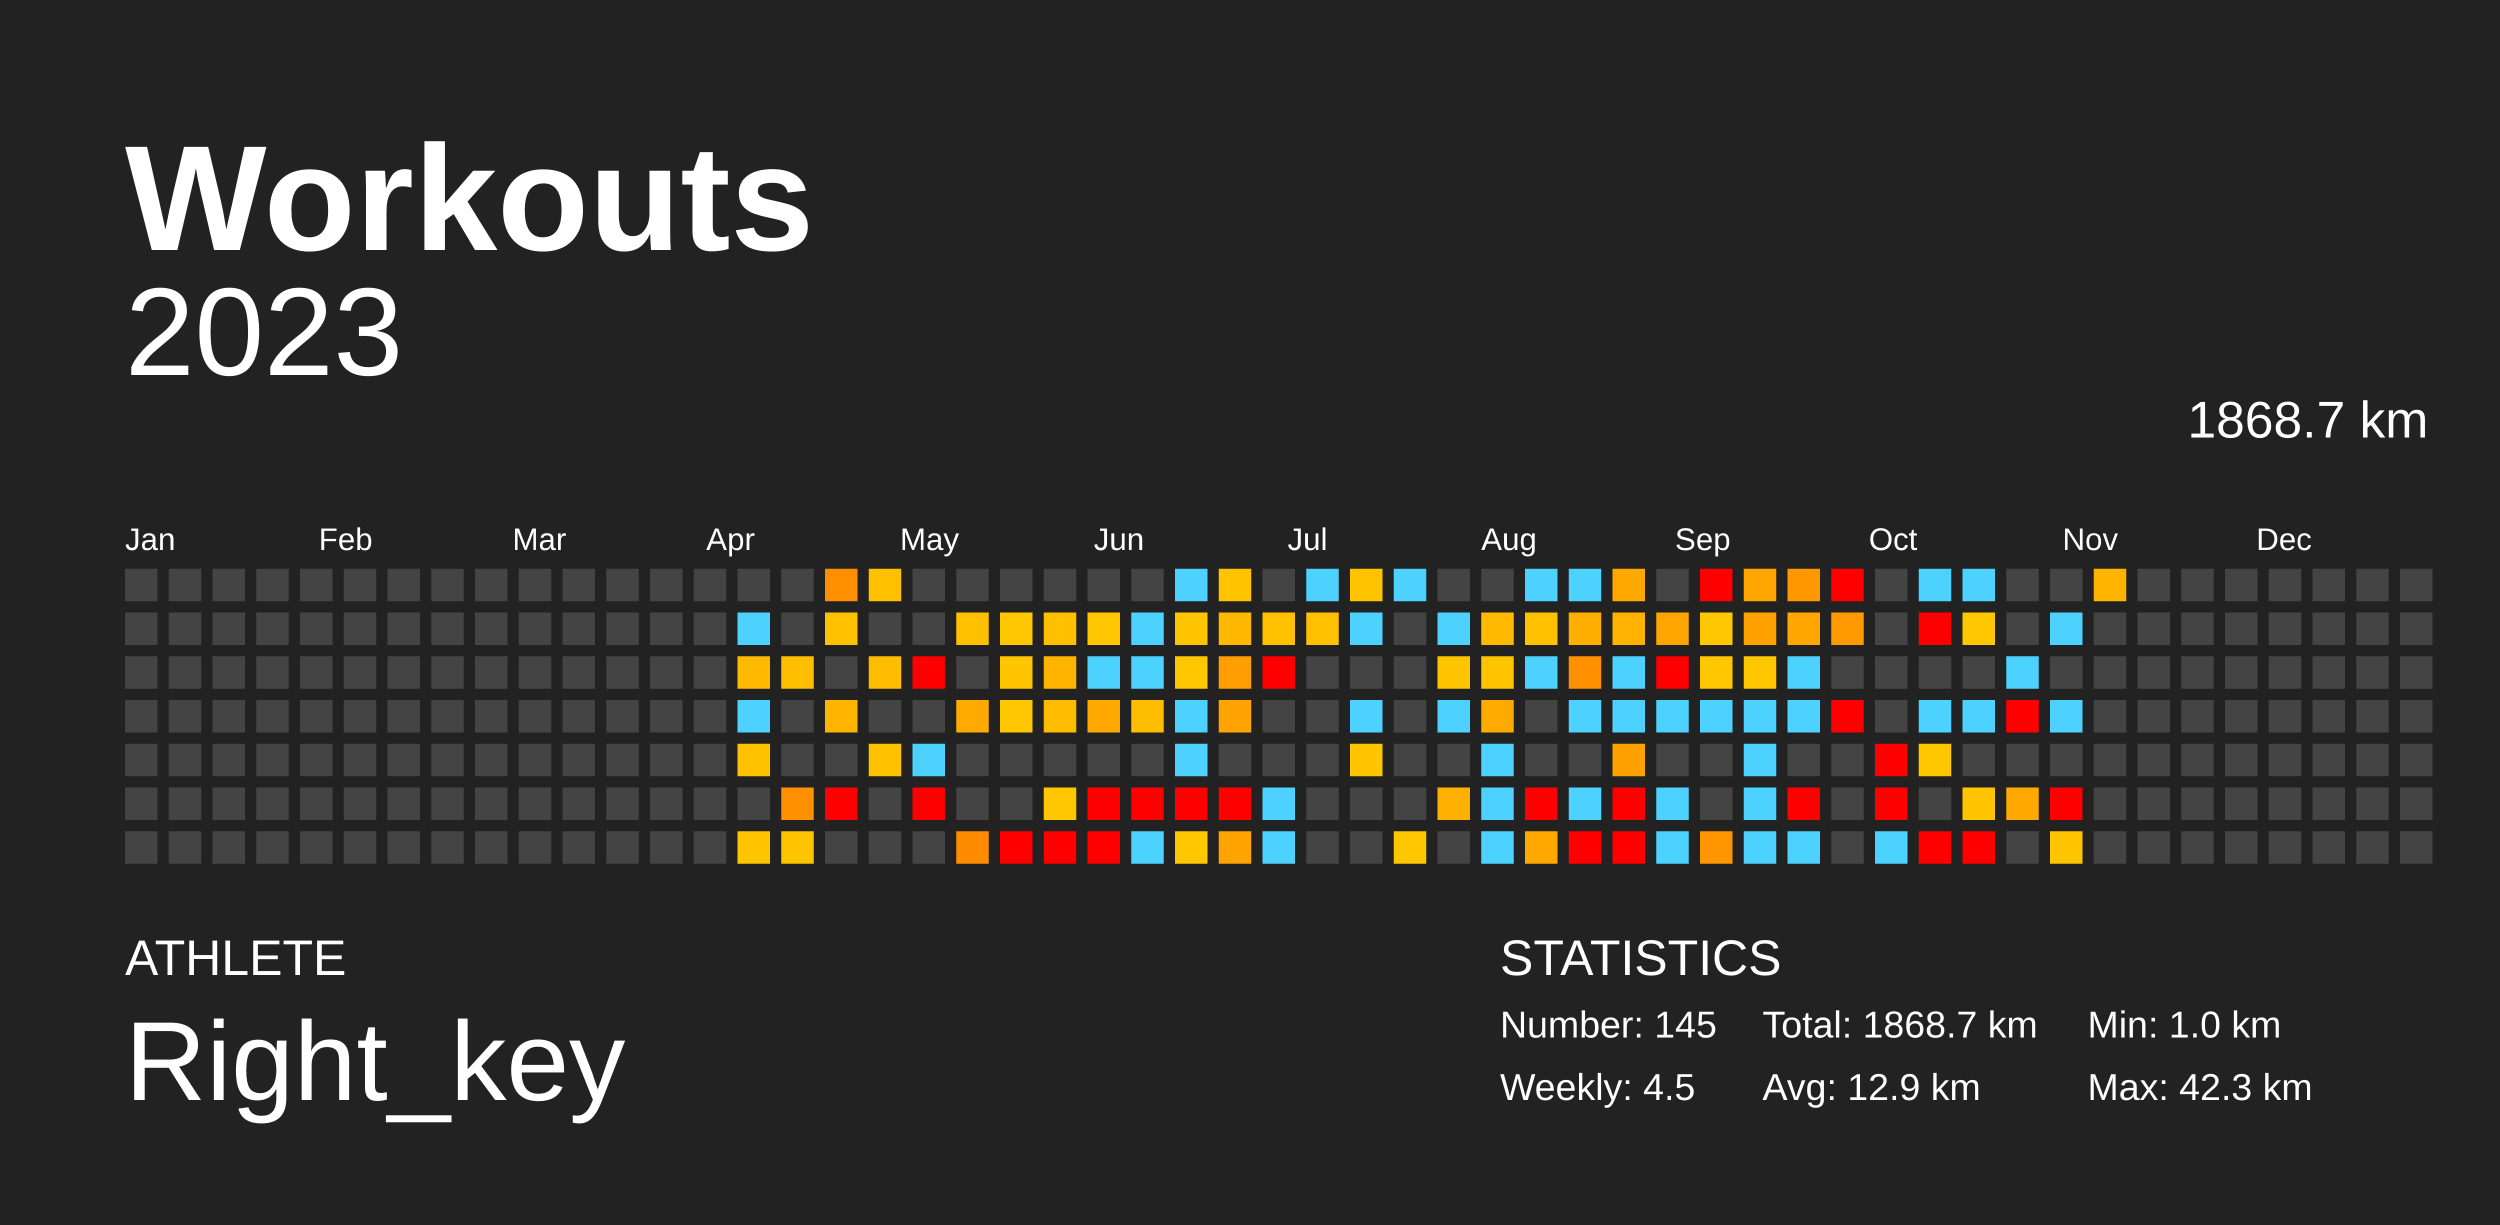
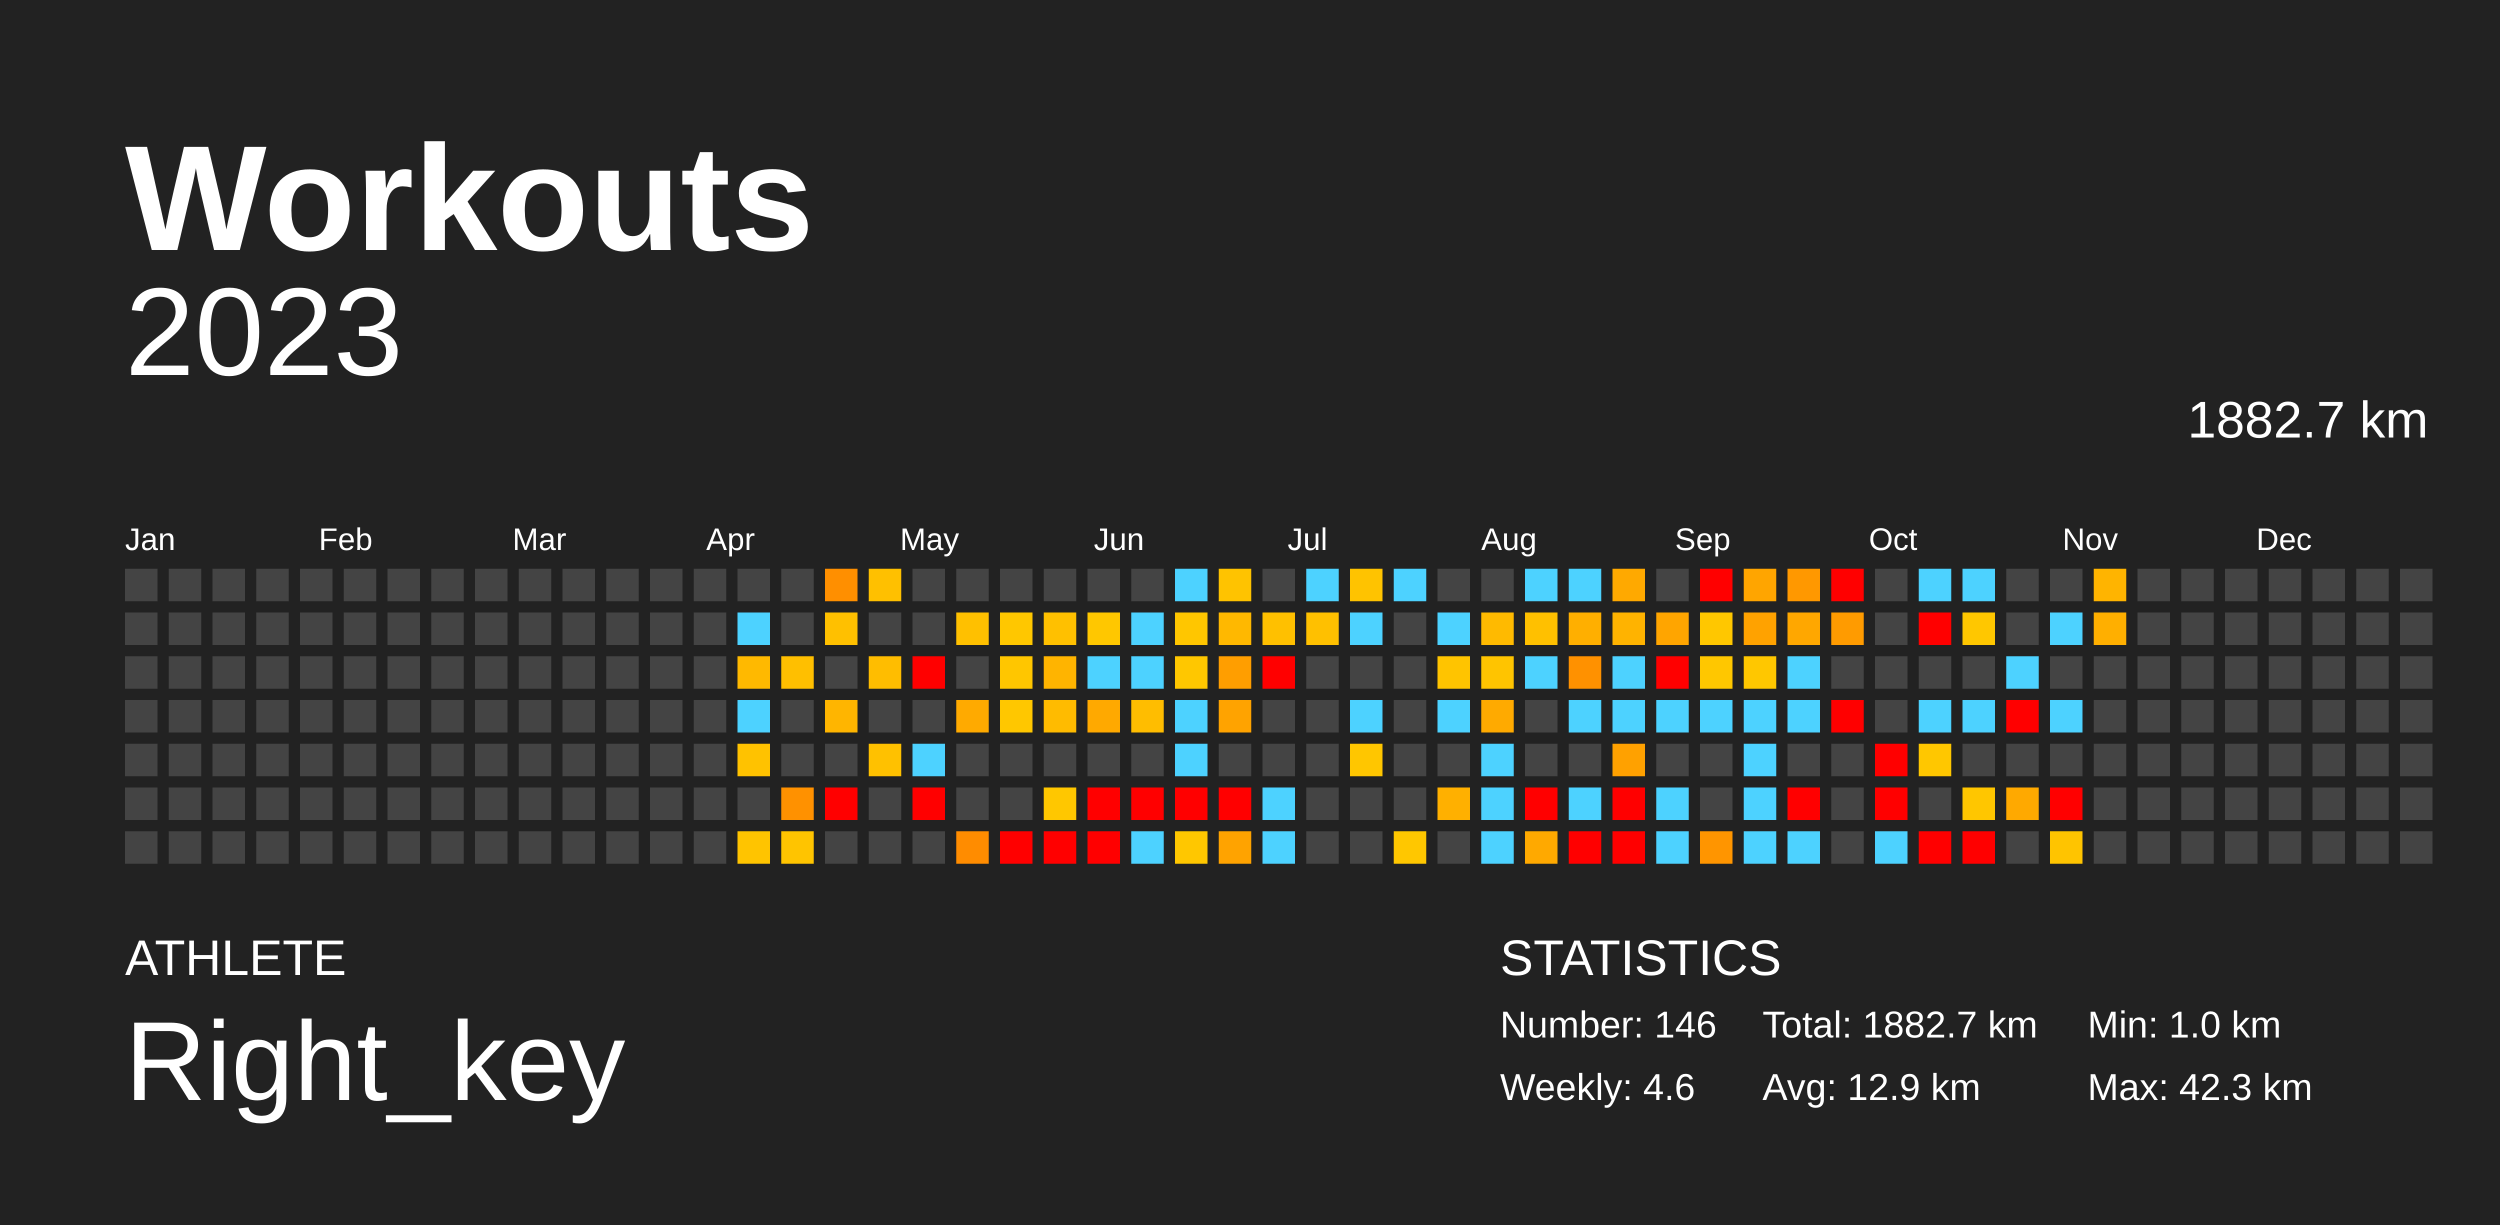
<svg xmlns="http://www.w3.org/2000/svg" baseProfile="full" height="98mm" version="1.1" viewBox="0,0,200,98" width="200mm">
  <defs />
  <rect fill="#222222" height="98" width="200" x="0" y="0" />
  <text fill="#FFFFFF" style="font-size:12px; font-family:Arial; font-weight:bold;" x="10" y="20">Workouts</text>
  <text fill="#FFFFFF" style="font-size:4px; font-family:Arial" x="10" y="78">ATHLETE</text>
  <text fill="#FFFFFF" style="font-size:9px; font-family:Arial" x="10" y="88">Right_key</text>
  <text fill="#FFFFFF" style="font-size:4px; font-family:Arial" x="120" y="78">STATISTICS</text>
-   <text fill="#FFFFFF" style="font-size:3px; font-family:Arial" x="120" y="83">Number: 145</text>
-   <text fill="#FFFFFF" style="font-size:3px; font-family:Arial" x="120" y="88">Weekly: 4.5</text>
-   <text fill="#FFFFFF" style="font-size:3px; font-family:Arial" x="141" y="83">Total: 1868.7 km</text>
+   <text fill="#FFFFFF" style="font-size:3px; font-family:Arial" x="120" y="83">Number: 146</text>
+   <text fill="#FFFFFF" style="font-size:3px; font-family:Arial" x="120" y="88">Weekly: 4.6</text>
+   <text fill="#FFFFFF" style="font-size:3px; font-family:Arial" x="141" y="83">Total: 1882.7 km</text>
  <text fill="#FFFFFF" style="font-size:3px; font-family:Arial" x="141" y="88">Avg: 12.9 km</text>
  <text fill="#FFFFFF" style="font-size:3px; font-family:Arial" x="167" y="83">Min: 1.0 km</text>
  <text fill="#FFFFFF" style="font-size:3px; font-family:Arial" x="167" y="88">Max: 42.3 km</text>
  <text alignment-baseline="hanging" fill="#FFFFFF" style="font-size:10.0px; font-family:Arial;" x="10" y="30">2023</text>
-   <text alignment-baseline="hanging" fill="#FFFFFF" style="font-size:4.125px; font-family:Arial;" x="175" y="35">1868.7 km</text>
+   <text alignment-baseline="hanging" fill="#FFFFFF" style="font-size:4.125px; font-family:Arial;" x="175" y="35">1882.7 km</text>
  <text fill="#FFFFFF" style="font-size:2.5px; font-family:Arial" x="10.0" y="44">Jan</text>
  <text fill="#FFFFFF" style="font-size:2.5px; font-family:Arial" x="25.5" y="44">Feb</text>
  <text fill="#FFFFFF" style="font-size:2.5px; font-family:Arial" x="41.0" y="44">Mar</text>
  <text fill="#FFFFFF" style="font-size:2.5px; font-family:Arial" x="56.5" y="44">Apr</text>
  <text fill="#FFFFFF" style="font-size:2.5px; font-family:Arial" x="72.0" y="44">May</text>
  <text fill="#FFFFFF" style="font-size:2.5px; font-family:Arial" x="87.5" y="44">Jun</text>
  <text fill="#FFFFFF" style="font-size:2.5px; font-family:Arial" x="103.0" y="44">Jul</text>
  <text fill="#FFFFFF" style="font-size:2.5px; font-family:Arial" x="118.5" y="44">Aug</text>
  <text fill="#FFFFFF" style="font-size:2.5px; font-family:Arial" x="134.0" y="44">Sep</text>
  <text fill="#FFFFFF" style="font-size:2.5px; font-family:Arial" x="149.5" y="44">Oct</text>
  <text fill="#FFFFFF" style="font-size:2.5px; font-family:Arial" x="165.0" y="44">Nov</text>
  <text fill="#FFFFFF" style="font-size:2.5px; font-family:Arial" x="180.5" y="44">Dec</text>
  <rect fill="#444444" height="2.6" width="2.6" x="10.0" y="45.5" />
  <rect fill="#444444" height="2.6" width="2.6" x="10.0" y="49.0" />
  <rect fill="#444444" height="2.6" width="2.6" x="10.0" y="52.5" />
  <rect fill="#444444" height="2.6" width="2.6" x="10.0" y="56.0" />
  <rect fill="#444444" height="2.6" width="2.6" x="10.0" y="59.5" />
  <rect fill="#444444" height="2.6" width="2.6" x="10.0" y="63.0" />
  <rect fill="#444444" height="2.6" width="2.6" x="10.0" y="66.5" />
  <rect fill="#444444" height="2.6" width="2.6" x="13.5" y="45.5" />
  <rect fill="#444444" height="2.6" width="2.6" x="13.5" y="49.0" />
  <rect fill="#444444" height="2.6" width="2.6" x="13.5" y="52.5" />
  <rect fill="#444444" height="2.6" width="2.6" x="13.5" y="56.0" />
  <rect fill="#444444" height="2.6" width="2.6" x="13.5" y="59.5" />
  <rect fill="#444444" height="2.6" width="2.6" x="13.5" y="63.0" />
  <rect fill="#444444" height="2.6" width="2.6" x="13.5" y="66.5" />
  <rect fill="#444444" height="2.6" width="2.6" x="17.0" y="45.5" />
  <rect fill="#444444" height="2.6" width="2.6" x="17.0" y="49.0" />
  <rect fill="#444444" height="2.6" width="2.6" x="17.0" y="52.5" />
  <rect fill="#444444" height="2.6" width="2.6" x="17.0" y="56.0" />
  <rect fill="#444444" height="2.6" width="2.6" x="17.0" y="59.5" />
  <rect fill="#444444" height="2.6" width="2.6" x="17.0" y="63.0" />
  <rect fill="#444444" height="2.6" width="2.6" x="17.0" y="66.5" />
  <rect fill="#444444" height="2.6" width="2.6" x="20.5" y="45.5" />
  <rect fill="#444444" height="2.6" width="2.6" x="20.5" y="49.0" />
  <rect fill="#444444" height="2.6" width="2.6" x="20.5" y="52.5" />
  <rect fill="#444444" height="2.6" width="2.6" x="20.5" y="56.0" />
  <rect fill="#444444" height="2.6" width="2.6" x="20.5" y="59.5" />
  <rect fill="#444444" height="2.6" width="2.6" x="20.5" y="63.0" />
  <rect fill="#444444" height="2.6" width="2.6" x="20.5" y="66.5" />
  <rect fill="#444444" height="2.6" width="2.6" x="24.0" y="45.5" />
  <rect fill="#444444" height="2.6" width="2.6" x="24.0" y="49.0" />
  <rect fill="#444444" height="2.6" width="2.6" x="24.0" y="52.5" />
  <rect fill="#444444" height="2.6" width="2.6" x="24.0" y="56.0" />
  <rect fill="#444444" height="2.6" width="2.6" x="24.0" y="59.5" />
  <rect fill="#444444" height="2.6" width="2.6" x="24.0" y="63.0" />
  <rect fill="#444444" height="2.6" width="2.6" x="24.0" y="66.5" />
  <rect fill="#444444" height="2.6" width="2.6" x="27.5" y="45.5" />
  <rect fill="#444444" height="2.6" width="2.6" x="27.5" y="49.0" />
  <rect fill="#444444" height="2.6" width="2.6" x="27.5" y="52.5" />
  <rect fill="#444444" height="2.6" width="2.6" x="27.5" y="56.0" />
  <rect fill="#444444" height="2.6" width="2.6" x="27.5" y="59.5" />
  <rect fill="#444444" height="2.6" width="2.6" x="27.5" y="63.0" />
  <rect fill="#444444" height="2.6" width="2.6" x="27.5" y="66.5" />
  <rect fill="#444444" height="2.6" width="2.6" x="31.0" y="45.5" />
  <rect fill="#444444" height="2.6" width="2.6" x="31.0" y="49.0" />
  <rect fill="#444444" height="2.6" width="2.6" x="31.0" y="52.5" />
  <rect fill="#444444" height="2.6" width="2.6" x="31.0" y="56.0" />
  <rect fill="#444444" height="2.6" width="2.6" x="31.0" y="59.5" />
  <rect fill="#444444" height="2.6" width="2.6" x="31.0" y="63.0" />
  <rect fill="#444444" height="2.6" width="2.6" x="31.0" y="66.5" />
  <rect fill="#444444" height="2.6" width="2.6" x="34.5" y="45.5" />
  <rect fill="#444444" height="2.6" width="2.6" x="34.5" y="49.0" />
  <rect fill="#444444" height="2.6" width="2.6" x="34.5" y="52.5" />
  <rect fill="#444444" height="2.6" width="2.6" x="34.5" y="56.0" />
  <rect fill="#444444" height="2.6" width="2.6" x="34.5" y="59.5" />
  <rect fill="#444444" height="2.6" width="2.6" x="34.5" y="63.0" />
  <rect fill="#444444" height="2.6" width="2.6" x="34.5" y="66.5" />
  <rect fill="#444444" height="2.6" width="2.6" x="38.0" y="45.5" />
  <rect fill="#444444" height="2.6" width="2.6" x="38.0" y="49.0" />
  <rect fill="#444444" height="2.6" width="2.6" x="38.0" y="52.5" />
  <rect fill="#444444" height="2.6" width="2.6" x="38.0" y="56.0" />
  <rect fill="#444444" height="2.6" width="2.6" x="38.0" y="59.5" />
  <rect fill="#444444" height="2.6" width="2.6" x="38.0" y="63.0" />
  <rect fill="#444444" height="2.6" width="2.6" x="38.0" y="66.5" />
  <rect fill="#444444" height="2.6" width="2.6" x="41.5" y="45.5" />
  <rect fill="#444444" height="2.6" width="2.6" x="41.5" y="49.0" />
  <rect fill="#444444" height="2.6" width="2.6" x="41.5" y="52.5" />
  <rect fill="#444444" height="2.6" width="2.6" x="41.5" y="56.0" />
  <rect fill="#444444" height="2.6" width="2.6" x="41.5" y="59.5" />
  <rect fill="#444444" height="2.6" width="2.6" x="41.5" y="63.0" />
  <rect fill="#444444" height="2.6" width="2.6" x="41.5" y="66.5" />
  <rect fill="#444444" height="2.6" width="2.6" x="45.0" y="45.5" />
  <rect fill="#444444" height="2.6" width="2.6" x="45.0" y="49.0" />
  <rect fill="#444444" height="2.6" width="2.6" x="45.0" y="52.5" />
  <rect fill="#444444" height="2.6" width="2.6" x="45.0" y="56.0" />
  <rect fill="#444444" height="2.6" width="2.6" x="45.0" y="59.5" />
  <rect fill="#444444" height="2.6" width="2.6" x="45.0" y="63.0" />
  <rect fill="#444444" height="2.6" width="2.6" x="45.0" y="66.5" />
  <rect fill="#444444" height="2.6" width="2.6" x="48.5" y="45.5" />
  <rect fill="#444444" height="2.6" width="2.6" x="48.5" y="49.0" />
  <rect fill="#444444" height="2.6" width="2.6" x="48.5" y="52.5" />
  <rect fill="#444444" height="2.6" width="2.6" x="48.5" y="56.0" />
  <rect fill="#444444" height="2.6" width="2.6" x="48.5" y="59.5" />
  <rect fill="#444444" height="2.6" width="2.6" x="48.5" y="63.0" />
  <rect fill="#444444" height="2.6" width="2.6" x="48.5" y="66.5" />
  <rect fill="#444444" height="2.6" width="2.6" x="52.0" y="45.5" />
  <rect fill="#444444" height="2.6" width="2.6" x="52.0" y="49.0" />
  <rect fill="#444444" height="2.6" width="2.6" x="52.0" y="52.5" />
  <rect fill="#444444" height="2.6" width="2.6" x="52.0" y="56.0" />
  <rect fill="#444444" height="2.6" width="2.6" x="52.0" y="59.5" />
  <rect fill="#444444" height="2.6" width="2.6" x="52.0" y="63.0" />
  <rect fill="#444444" height="2.6" width="2.6" x="52.0" y="66.5" />
  <rect fill="#444444" height="2.6" width="2.6" x="55.5" y="45.5" />
  <rect fill="#444444" height="2.6" width="2.6" x="55.5" y="49.0" />
  <rect fill="#444444" height="2.6" width="2.6" x="55.5" y="52.5" />
  <rect fill="#444444" height="2.6" width="2.6" x="55.5" y="56.0" />
  <rect fill="#444444" height="2.6" width="2.6" x="55.5" y="59.5" />
  <rect fill="#444444" height="2.6" width="2.6" x="55.5" y="63.0" />
  <rect fill="#444444" height="2.6" width="2.6" x="55.5" y="66.5" />
  <rect fill="#444444" height="2.6" width="2.6" x="59.0" y="45.5" />
  <rect fill="#4dd2ff" height="2.6" width="2.6" x="59.0" y="49.0" />
  <rect fill="#ffb900" height="2.6" width="2.6" x="59.0" y="52.5" />
  <rect fill="#4dd2ff" height="2.6" width="2.6" x="59.0" y="56.0" />
  <rect fill="#ffc200" height="2.6" width="2.6" x="59.0" y="59.5" />
  <rect fill="#444444" height="2.6" width="2.6" x="59.0" y="63.0" />
  <rect fill="#ffc400" height="2.6" width="2.6" x="59.0" y="66.5" />
  <rect fill="#444444" height="2.6" width="2.6" x="62.5" y="45.5" />
  <rect fill="#444444" height="2.6" width="2.6" x="62.5" y="49.0" />
  <rect fill="#ffbf00" height="2.6" width="2.6" x="62.5" y="52.5" />
  <rect fill="#444444" height="2.6" width="2.6" x="62.5" y="56.0" />
  <rect fill="#444444" height="2.6" width="2.6" x="62.5" y="59.5" />
  <rect fill="#ff9100" height="2.6" width="2.6" x="62.5" y="63.0" />
  <rect fill="#ffc400" height="2.6" width="2.6" x="62.5" y="66.5" />
  <rect fill="#ff8f00" height="2.6" width="2.6" x="66.0" y="45.5" />
  <rect fill="#ffc000" height="2.6" width="2.6" x="66.0" y="49.0" />
  <rect fill="#444444" height="2.6" width="2.6" x="66.0" y="52.5" />
  <rect fill="#ffb500" height="2.6" width="2.6" x="66.0" y="56.0" />
  <rect fill="#444444" height="2.6" width="2.6" x="66.0" y="59.5" />
  <rect fill="red" height="2.6" width="2.6" x="66.0" y="63.0" />
  <rect fill="#444444" height="2.6" width="2.6" x="66.0" y="66.5" />
  <rect fill="#ffc000" height="2.6" width="2.6" x="69.5" y="45.5" />
  <rect fill="#444444" height="2.6" width="2.6" x="69.5" y="49.0" />
  <rect fill="#ffbd00" height="2.6" width="2.6" x="69.5" y="52.5" />
  <rect fill="#444444" height="2.6" width="2.6" x="69.5" y="56.0" />
  <rect fill="#ffc100" height="2.6" width="2.6" x="69.5" y="59.5" />
  <rect fill="#444444" height="2.6" width="2.6" x="69.5" y="63.0" />
  <rect fill="#444444" height="2.6" width="2.6" x="69.5" y="66.5" />
  <rect fill="#444444" height="2.6" width="2.6" x="73.0" y="45.5" />
  <rect fill="#444444" height="2.6" width="2.6" x="73.0" y="49.0" />
  <rect fill="red" height="2.6" width="2.6" x="73.0" y="52.5" />
  <rect fill="#444444" height="2.6" width="2.6" x="73.0" y="56.0" />
  <rect fill="#4dd2ff" height="2.6" width="2.6" x="73.0" y="59.5" />
  <rect fill="red" height="2.6" width="2.6" x="73.0" y="63.0" />
  <rect fill="#444444" height="2.6" width="2.6" x="73.0" y="66.5" />
  <rect fill="#444444" height="2.6" width="2.6" x="76.5" y="45.5" />
  <rect fill="#ffc000" height="2.6" width="2.6" x="76.5" y="49.0" />
  <rect fill="#444444" height="2.6" width="2.6" x="76.5" y="52.5" />
  <rect fill="#ffaa00" height="2.6" width="2.6" x="76.5" y="56.0" />
  <rect fill="#444444" height="2.6" width="2.6" x="76.5" y="59.5" />
  <rect fill="#444444" height="2.6" width="2.6" x="76.5" y="63.0" />
  <rect fill="#ff8c00" height="2.6" width="2.6" x="76.5" y="66.5" />
  <rect fill="#444444" height="2.6" width="2.6" x="80.0" y="45.5" />
  <rect fill="#ffc700" height="2.6" width="2.6" x="80.0" y="49.0" />
  <rect fill="#ffc600" height="2.6" width="2.6" x="80.0" y="52.5" />
  <rect fill="#ffc700" height="2.6" width="2.6" x="80.0" y="56.0" />
  <rect fill="#444444" height="2.6" width="2.6" x="80.0" y="59.5" />
  <rect fill="#444444" height="2.6" width="2.6" x="80.0" y="63.0" />
  <rect fill="red" height="2.6" width="2.6" x="80.0" y="66.5" />
  <rect fill="#444444" height="2.6" width="2.6" x="83.5" y="45.5" />
  <rect fill="#ffc000" height="2.6" width="2.6" x="83.5" y="49.0" />
  <rect fill="#ffb400" height="2.6" width="2.6" x="83.5" y="52.5" />
  <rect fill="#ffbb00" height="2.6" width="2.6" x="83.5" y="56.0" />
  <rect fill="#444444" height="2.6" width="2.6" x="83.5" y="59.5" />
  <rect fill="#ffc700" height="2.6" width="2.6" x="83.5" y="63.0" />
  <rect fill="red" height="2.6" width="2.6" x="83.5" y="66.5" />
  <rect fill="#444444" height="2.6" width="2.6" x="87.0" y="45.5" />
  <rect fill="#ffc700" height="2.6" width="2.6" x="87.0" y="49.0" />
  <rect fill="#4dd2ff" height="2.6" width="2.6" x="87.0" y="52.5" />
  <rect fill="#ffa900" height="2.6" width="2.6" x="87.0" y="56.0" />
  <rect fill="#444444" height="2.6" width="2.6" x="87.0" y="59.5" />
  <rect fill="red" height="2.6" width="2.6" x="87.0" y="63.0" />
  <rect fill="red" height="2.6" width="2.6" x="87.0" y="66.5" />
  <rect fill="#444444" height="2.6" width="2.6" x="90.5" y="45.5" />
  <rect fill="#4dd2ff" height="2.6" width="2.6" x="90.5" y="49.0" />
  <rect fill="#4dd2ff" height="2.6" width="2.6" x="90.5" y="52.5" />
  <rect fill="#ffbd00" height="2.6" width="2.6" x="90.5" y="56.0" />
  <rect fill="#444444" height="2.6" width="2.6" x="90.5" y="59.5" />
  <rect fill="red" height="2.6" width="2.6" x="90.5" y="63.0" />
  <rect fill="#4dd2ff" height="2.6" width="2.6" x="90.5" y="66.5" />
  <rect fill="#4dd2ff" height="2.6" width="2.6" x="94.0" y="45.5" />
  <rect fill="#ffc600" height="2.6" width="2.6" x="94.0" y="49.0" />
  <rect fill="#ffc700" height="2.6" width="2.6" x="94.0" y="52.5" />
  <rect fill="#4dd2ff" height="2.6" width="2.6" x="94.0" y="56.0" />
  <rect fill="#4dd2ff" height="2.6" width="2.6" x="94.0" y="59.5" />
  <rect fill="red" height="2.6" width="2.6" x="94.0" y="63.0" />
  <rect fill="#ffc700" height="2.6" width="2.6" x="94.0" y="66.5" />
  <rect fill="#ffc300" height="2.6" width="2.6" x="97.5" y="45.5" />
  <rect fill="#ffb800" height="2.6" width="2.6" x="97.5" y="49.0" />
  <rect fill="#ff9e00" height="2.6" width="2.6" x="97.5" y="52.5" />
  <rect fill="#ffa300" height="2.6" width="2.6" x="97.5" y="56.0" />
  <rect fill="#444444" height="2.6" width="2.6" x="97.5" y="59.5" />
  <rect fill="red" height="2.6" width="2.6" x="97.5" y="63.0" />
  <rect fill="#ffa300" height="2.6" width="2.6" x="97.5" y="66.5" />
  <rect fill="#444444" height="2.6" width="2.6" x="101.0" y="45.5" />
  <rect fill="#ffc000" height="2.6" width="2.6" x="101.0" y="49.0" />
  <rect fill="red" height="2.6" width="2.6" x="101.0" y="52.5" />
  <rect fill="#444444" height="2.6" width="2.6" x="101.0" y="56.0" />
  <rect fill="#444444" height="2.6" width="2.6" x="101.0" y="59.5" />
  <rect fill="#4dd2ff" height="2.6" width="2.6" x="101.0" y="63.0" />
  <rect fill="#4dd2ff" height="2.6" width="2.6" x="101.0" y="66.5" />
  <rect fill="#4dd2ff" height="2.6" width="2.6" x="104.5" y="45.5" />
  <rect fill="#ffc000" height="2.6" width="2.6" x="104.5" y="49.0" />
  <rect fill="#444444" height="2.6" width="2.6" x="104.5" y="52.5" />
  <rect fill="#444444" height="2.6" width="2.6" x="104.5" y="56.0" />
  <rect fill="#444444" height="2.6" width="2.6" x="104.5" y="59.5" />
  <rect fill="#444444" height="2.6" width="2.6" x="104.5" y="63.0" />
  <rect fill="#444444" height="2.6" width="2.6" x="104.5" y="66.5" />
  <rect fill="#ffc300" height="2.6" width="2.6" x="108.0" y="45.5" />
  <rect fill="#4dd2ff" height="2.6" width="2.6" x="108.0" y="49.0" />
  <rect fill="#444444" height="2.6" width="2.6" x="108.0" y="52.5" />
  <rect fill="#4dd2ff" height="2.6" width="2.6" x="108.0" y="56.0" />
  <rect fill="#ffc600" height="2.6" width="2.6" x="108.0" y="59.5" />
  <rect fill="#444444" height="2.6" width="2.6" x="108.0" y="63.0" />
  <rect fill="#444444" height="2.6" width="2.6" x="108.0" y="66.5" />
  <rect fill="#4dd2ff" height="2.6" width="2.6" x="111.5" y="45.5" />
  <rect fill="#444444" height="2.6" width="2.6" x="111.5" y="49.0" />
  <rect fill="#444444" height="2.6" width="2.6" x="111.5" y="52.5" />
  <rect fill="#444444" height="2.6" width="2.6" x="111.5" y="56.0" />
  <rect fill="#444444" height="2.6" width="2.6" x="111.5" y="59.5" />
  <rect fill="#444444" height="2.6" width="2.6" x="111.5" y="63.0" />
  <rect fill="#ffc700" height="2.6" width="2.6" x="111.5" y="66.5" />
  <rect fill="#444444" height="2.6" width="2.6" x="115.0" y="45.5" />
  <rect fill="#4dd2ff" height="2.6" width="2.6" x="115.0" y="49.0" />
  <rect fill="#ffc400" height="2.6" width="2.6" x="115.0" y="52.5" />
  <rect fill="#4dd2ff" height="2.6" width="2.6" x="115.0" y="56.0" />
  <rect fill="#444444" height="2.6" width="2.6" x="115.0" y="59.5" />
  <rect fill="#ffb000" height="2.6" width="2.6" x="115.0" y="63.0" />
  <rect fill="#444444" height="2.6" width="2.6" x="115.0" y="66.5" />
  <rect fill="#444444" height="2.6" width="2.6" x="118.5" y="45.5" />
  <rect fill="#ffba00" height="2.6" width="2.6" x="118.5" y="49.0" />
  <rect fill="#ffc400" height="2.6" width="2.6" x="118.5" y="52.5" />
  <rect fill="#ffaa00" height="2.6" width="2.6" x="118.5" y="56.0" />
  <rect fill="#4dd2ff" height="2.6" width="2.6" x="118.5" y="59.5" />
  <rect fill="#4dd2ff" height="2.6" width="2.6" x="118.5" y="63.0" />
  <rect fill="#4dd2ff" height="2.6" width="2.6" x="118.5" y="66.5" />
  <rect fill="#4dd2ff" height="2.6" width="2.6" x="122.0" y="45.5" />
  <rect fill="#ffc000" height="2.6" width="2.6" x="122.0" y="49.0" />
  <rect fill="#4dd2ff" height="2.6" width="2.6" x="122.0" y="52.5" />
  <rect fill="#444444" height="2.6" width="2.6" x="122.0" y="56.0" />
  <rect fill="#444444" height="2.6" width="2.6" x="122.0" y="59.5" />
  <rect fill="red" height="2.6" width="2.6" x="122.0" y="63.0" />
  <rect fill="#ffa900" height="2.6" width="2.6" x="122.0" y="66.5" />
  <rect fill="#4dd2ff" height="2.6" width="2.6" x="125.5" y="45.5" />
  <rect fill="#ffaf00" height="2.6" width="2.6" x="125.5" y="49.0" />
  <rect fill="#ff9100" height="2.6" width="2.6" x="125.5" y="52.5" />
  <rect fill="#4dd2ff" height="2.6" width="2.6" x="125.5" y="56.0" />
  <rect fill="#444444" height="2.6" width="2.6" x="125.5" y="59.5" />
  <rect fill="#4dd2ff" height="2.6" width="2.6" x="125.5" y="63.0" />
  <rect fill="red" height="2.6" width="2.6" x="125.5" y="66.5" />
  <rect fill="#ffa900" height="2.6" width="2.6" x="129.0" y="45.5" />
  <rect fill="#ffb300" height="2.6" width="2.6" x="129.0" y="49.0" />
  <rect fill="#4dd2ff" height="2.6" width="2.6" x="129.0" y="52.5" />
  <rect fill="#4dd2ff" height="2.6" width="2.6" x="129.0" y="56.0" />
  <rect fill="#ffa100" height="2.6" width="2.6" x="129.0" y="59.5" />
  <rect fill="red" height="2.6" width="2.6" x="129.0" y="63.0" />
  <rect fill="red" height="2.6" width="2.6" x="129.0" y="66.5" />
  <rect fill="#444444" height="2.6" width="2.6" x="132.5" y="45.5" />
  <rect fill="#ffa500" height="2.6" width="2.6" x="132.5" y="49.0" />
  <rect fill="red" height="2.6" width="2.6" x="132.5" y="52.5" />
  <rect fill="#4dd2ff" height="2.6" width="2.6" x="132.5" y="56.0" />
  <rect fill="#444444" height="2.6" width="2.6" x="132.5" y="59.5" />
  <rect fill="#4dd2ff" height="2.6" width="2.6" x="132.5" y="63.0" />
  <rect fill="#4dd2ff" height="2.6" width="2.6" x="132.5" y="66.5" />
  <rect fill="red" height="2.6" width="2.6" x="136.0" y="45.5" />
  <rect fill="#ffc700" height="2.6" width="2.6" x="136.0" y="49.0" />
  <rect fill="#ffc700" height="2.6" width="2.6" x="136.0" y="52.5" />
  <rect fill="#4dd2ff" height="2.6" width="2.6" x="136.0" y="56.0" />
  <rect fill="#444444" height="2.6" width="2.6" x="136.0" y="59.5" />
  <rect fill="#444444" height="2.6" width="2.6" x="136.0" y="63.0" />
  <rect fill="#ff9500" height="2.6" width="2.6" x="136.0" y="66.5" />
  <rect fill="#ffa500" height="2.6" width="2.6" x="139.5" y="45.5" />
  <rect fill="#ffa200" height="2.6" width="2.6" x="139.5" y="49.0" />
  <rect fill="#ffc700" height="2.6" width="2.6" x="139.5" y="52.5" />
  <rect fill="#4dd2ff" height="2.6" width="2.6" x="139.5" y="56.0" />
  <rect fill="#4dd2ff" height="2.6" width="2.6" x="139.5" y="59.5" />
  <rect fill="#4dd2ff" height="2.6" width="2.6" x="139.5" y="63.0" />
  <rect fill="#4dd2ff" height="2.6" width="2.6" x="139.5" y="66.5" />
  <rect fill="#ff9800" height="2.6" width="2.6" x="143.0" y="45.5" />
  <rect fill="#ffa700" height="2.6" width="2.6" x="143.0" y="49.0" />
  <rect fill="#4dd2ff" height="2.6" width="2.6" x="143.0" y="52.5" />
  <rect fill="#4dd2ff" height="2.6" width="2.6" x="143.0" y="56.0" />
  <rect fill="#444444" height="2.6" width="2.6" x="143.0" y="59.5" />
  <rect fill="red" height="2.6" width="2.6" x="143.0" y="63.0" />
  <rect fill="#4dd2ff" height="2.6" width="2.6" x="143.0" y="66.5" />
  <rect fill="red" height="2.6" width="2.6" x="146.5" y="45.5" />
  <rect fill="#ff9b00" height="2.6" width="2.6" x="146.5" y="49.0" />
  <rect fill="#444444" height="2.6" width="2.6" x="146.5" y="52.5" />
  <rect fill="red" height="2.6" width="2.6" x="146.5" y="56.0" />
  <rect fill="#444444" height="2.6" width="2.6" x="146.5" y="59.5" />
  <rect fill="#444444" height="2.6" width="2.6" x="146.5" y="63.0" />
  <rect fill="#444444" height="2.6" width="2.6" x="146.5" y="66.5" />
  <rect fill="#444444" height="2.6" width="2.6" x="150.0" y="45.5" />
  <rect fill="#444444" height="2.6" width="2.6" x="150.0" y="49.0" />
  <rect fill="#444444" height="2.6" width="2.6" x="150.0" y="52.5" />
  <rect fill="#444444" height="2.6" width="2.6" x="150.0" y="56.0" />
  <rect fill="red" height="2.6" width="2.6" x="150.0" y="59.5" />
  <rect fill="red" height="2.6" width="2.6" x="150.0" y="63.0" />
  <rect fill="#4dd2ff" height="2.6" width="2.6" x="150.0" y="66.5" />
  <rect fill="#4dd2ff" height="2.6" width="2.6" x="153.5" y="45.5" />
  <rect fill="red" height="2.6" width="2.6" x="153.5" y="49.0" />
  <rect fill="#444444" height="2.6" width="2.6" x="153.5" y="52.5" />
  <rect fill="#4dd2ff" height="2.6" width="2.6" x="153.5" y="56.0" />
  <rect fill="#ffc700" height="2.6" width="2.6" x="153.5" y="59.5" />
  <rect fill="#444444" height="2.6" width="2.6" x="153.5" y="63.0" />
  <rect fill="red" height="2.6" width="2.6" x="153.5" y="66.5" />
  <rect fill="#4dd2ff" height="2.6" width="2.6" x="157.0" y="45.5" />
  <rect fill="#ffc700" height="2.6" width="2.6" x="157.0" y="49.0" />
  <rect fill="#444444" height="2.6" width="2.6" x="157.0" y="52.5" />
  <rect fill="#4dd2ff" height="2.6" width="2.6" x="157.0" y="56.0" />
  <rect fill="#444444" height="2.6" width="2.6" x="157.0" y="59.5" />
  <rect fill="#ffc600" height="2.6" width="2.6" x="157.0" y="63.0" />
  <rect fill="red" height="2.6" width="2.6" x="157.0" y="66.5" />
  <rect fill="#444444" height="2.6" width="2.6" x="160.5" y="45.5" />
  <rect fill="#444444" height="2.6" width="2.6" x="160.5" y="49.0" />
  <rect fill="#4dd2ff" height="2.6" width="2.6" x="160.5" y="52.5" />
  <rect fill="red" height="2.6" width="2.6" x="160.5" y="56.0" />
  <rect fill="#444444" height="2.6" width="2.6" x="160.5" y="59.5" />
  <rect fill="#ffa900" height="2.6" width="2.6" x="160.5" y="63.0" />
  <rect fill="#444444" height="2.6" width="2.6" x="160.5" y="66.5" />
  <rect fill="#444444" height="2.6" width="2.6" x="164.0" y="45.5" />
  <rect fill="#4dd2ff" height="2.6" width="2.6" x="164.0" y="49.0" />
  <rect fill="#444444" height="2.6" width="2.6" x="164.0" y="52.5" />
  <rect fill="#4dd2ff" height="2.6" width="2.6" x="164.0" y="56.0" />
  <rect fill="#444444" height="2.6" width="2.6" x="164.0" y="59.5" />
  <rect fill="red" height="2.6" width="2.6" x="164.0" y="63.0" />
  <rect fill="#ffc400" height="2.6" width="2.6" x="164.0" y="66.5" />
  <rect fill="#ffb400" height="2.6" width="2.6" x="167.5" y="45.5" />
-   <rect fill="#444444" height="2.6" width="2.6" x="167.5" y="49.0" />
+   <rect fill="#ffaf00" height="2.6" width="2.6" x="167.5" y="49.0" />
  <rect fill="#444444" height="2.6" width="2.6" x="167.5" y="52.5" />
  <rect fill="#444444" height="2.6" width="2.6" x="167.5" y="56.0" />
  <rect fill="#444444" height="2.6" width="2.6" x="167.5" y="59.5" />
  <rect fill="#444444" height="2.6" width="2.6" x="167.5" y="63.0" />
  <rect fill="#444444" height="2.6" width="2.6" x="167.5" y="66.5" />
  <rect fill="#444444" height="2.6" width="2.6" x="171.0" y="45.5" />
  <rect fill="#444444" height="2.6" width="2.6" x="171.0" y="49.0" />
  <rect fill="#444444" height="2.6" width="2.6" x="171.0" y="52.5" />
  <rect fill="#444444" height="2.6" width="2.6" x="171.0" y="56.0" />
  <rect fill="#444444" height="2.6" width="2.6" x="171.0" y="59.5" />
  <rect fill="#444444" height="2.6" width="2.6" x="171.0" y="63.0" />
  <rect fill="#444444" height="2.6" width="2.6" x="171.0" y="66.5" />
  <rect fill="#444444" height="2.6" width="2.6" x="174.5" y="45.5" />
  <rect fill="#444444" height="2.6" width="2.6" x="174.5" y="49.0" />
  <rect fill="#444444" height="2.6" width="2.6" x="174.5" y="52.5" />
  <rect fill="#444444" height="2.6" width="2.6" x="174.5" y="56.0" />
  <rect fill="#444444" height="2.6" width="2.6" x="174.5" y="59.5" />
  <rect fill="#444444" height="2.6" width="2.6" x="174.5" y="63.0" />
  <rect fill="#444444" height="2.6" width="2.6" x="174.5" y="66.5" />
  <rect fill="#444444" height="2.6" width="2.6" x="178.0" y="45.5" />
  <rect fill="#444444" height="2.6" width="2.6" x="178.0" y="49.0" />
  <rect fill="#444444" height="2.6" width="2.6" x="178.0" y="52.5" />
  <rect fill="#444444" height="2.6" width="2.6" x="178.0" y="56.0" />
  <rect fill="#444444" height="2.6" width="2.6" x="178.0" y="59.5" />
  <rect fill="#444444" height="2.6" width="2.6" x="178.0" y="63.0" />
  <rect fill="#444444" height="2.6" width="2.6" x="178.0" y="66.5" />
  <rect fill="#444444" height="2.6" width="2.6" x="181.5" y="45.5" />
  <rect fill="#444444" height="2.6" width="2.6" x="181.5" y="49.0" />
  <rect fill="#444444" height="2.6" width="2.6" x="181.5" y="52.5" />
  <rect fill="#444444" height="2.6" width="2.6" x="181.5" y="56.0" />
  <rect fill="#444444" height="2.6" width="2.6" x="181.5" y="59.5" />
  <rect fill="#444444" height="2.6" width="2.6" x="181.5" y="63.0" />
  <rect fill="#444444" height="2.6" width="2.6" x="181.5" y="66.5" />
  <rect fill="#444444" height="2.6" width="2.6" x="185.0" y="45.5" />
  <rect fill="#444444" height="2.6" width="2.6" x="185.0" y="49.0" />
  <rect fill="#444444" height="2.6" width="2.6" x="185.0" y="52.5" />
  <rect fill="#444444" height="2.6" width="2.6" x="185.0" y="56.0" />
  <rect fill="#444444" height="2.6" width="2.6" x="185.0" y="59.5" />
  <rect fill="#444444" height="2.6" width="2.6" x="185.0" y="63.0" />
  <rect fill="#444444" height="2.6" width="2.6" x="185.0" y="66.5" />
  <rect fill="#444444" height="2.6" width="2.6" x="188.5" y="45.5" />
  <rect fill="#444444" height="2.6" width="2.6" x="188.5" y="49.0" />
  <rect fill="#444444" height="2.6" width="2.6" x="188.5" y="52.5" />
  <rect fill="#444444" height="2.6" width="2.6" x="188.5" y="56.0" />
  <rect fill="#444444" height="2.6" width="2.6" x="188.5" y="59.5" />
  <rect fill="#444444" height="2.6" width="2.6" x="188.5" y="63.0" />
  <rect fill="#444444" height="2.6" width="2.6" x="188.5" y="66.5" />
  <rect fill="#444444" height="2.6" width="2.6" x="192.0" y="45.5" />
  <rect fill="#444444" height="2.6" width="2.6" x="192.0" y="49.0" />
  <rect fill="#444444" height="2.6" width="2.6" x="192.0" y="52.5" />
  <rect fill="#444444" height="2.6" width="2.6" x="192.0" y="56.0" />
  <rect fill="#444444" height="2.6" width="2.6" x="192.0" y="59.5" />
  <rect fill="#444444" height="2.6" width="2.6" x="192.0" y="63.0" />
  <rect fill="#444444" height="2.6" width="2.6" x="192.0" y="66.5" />
</svg>
